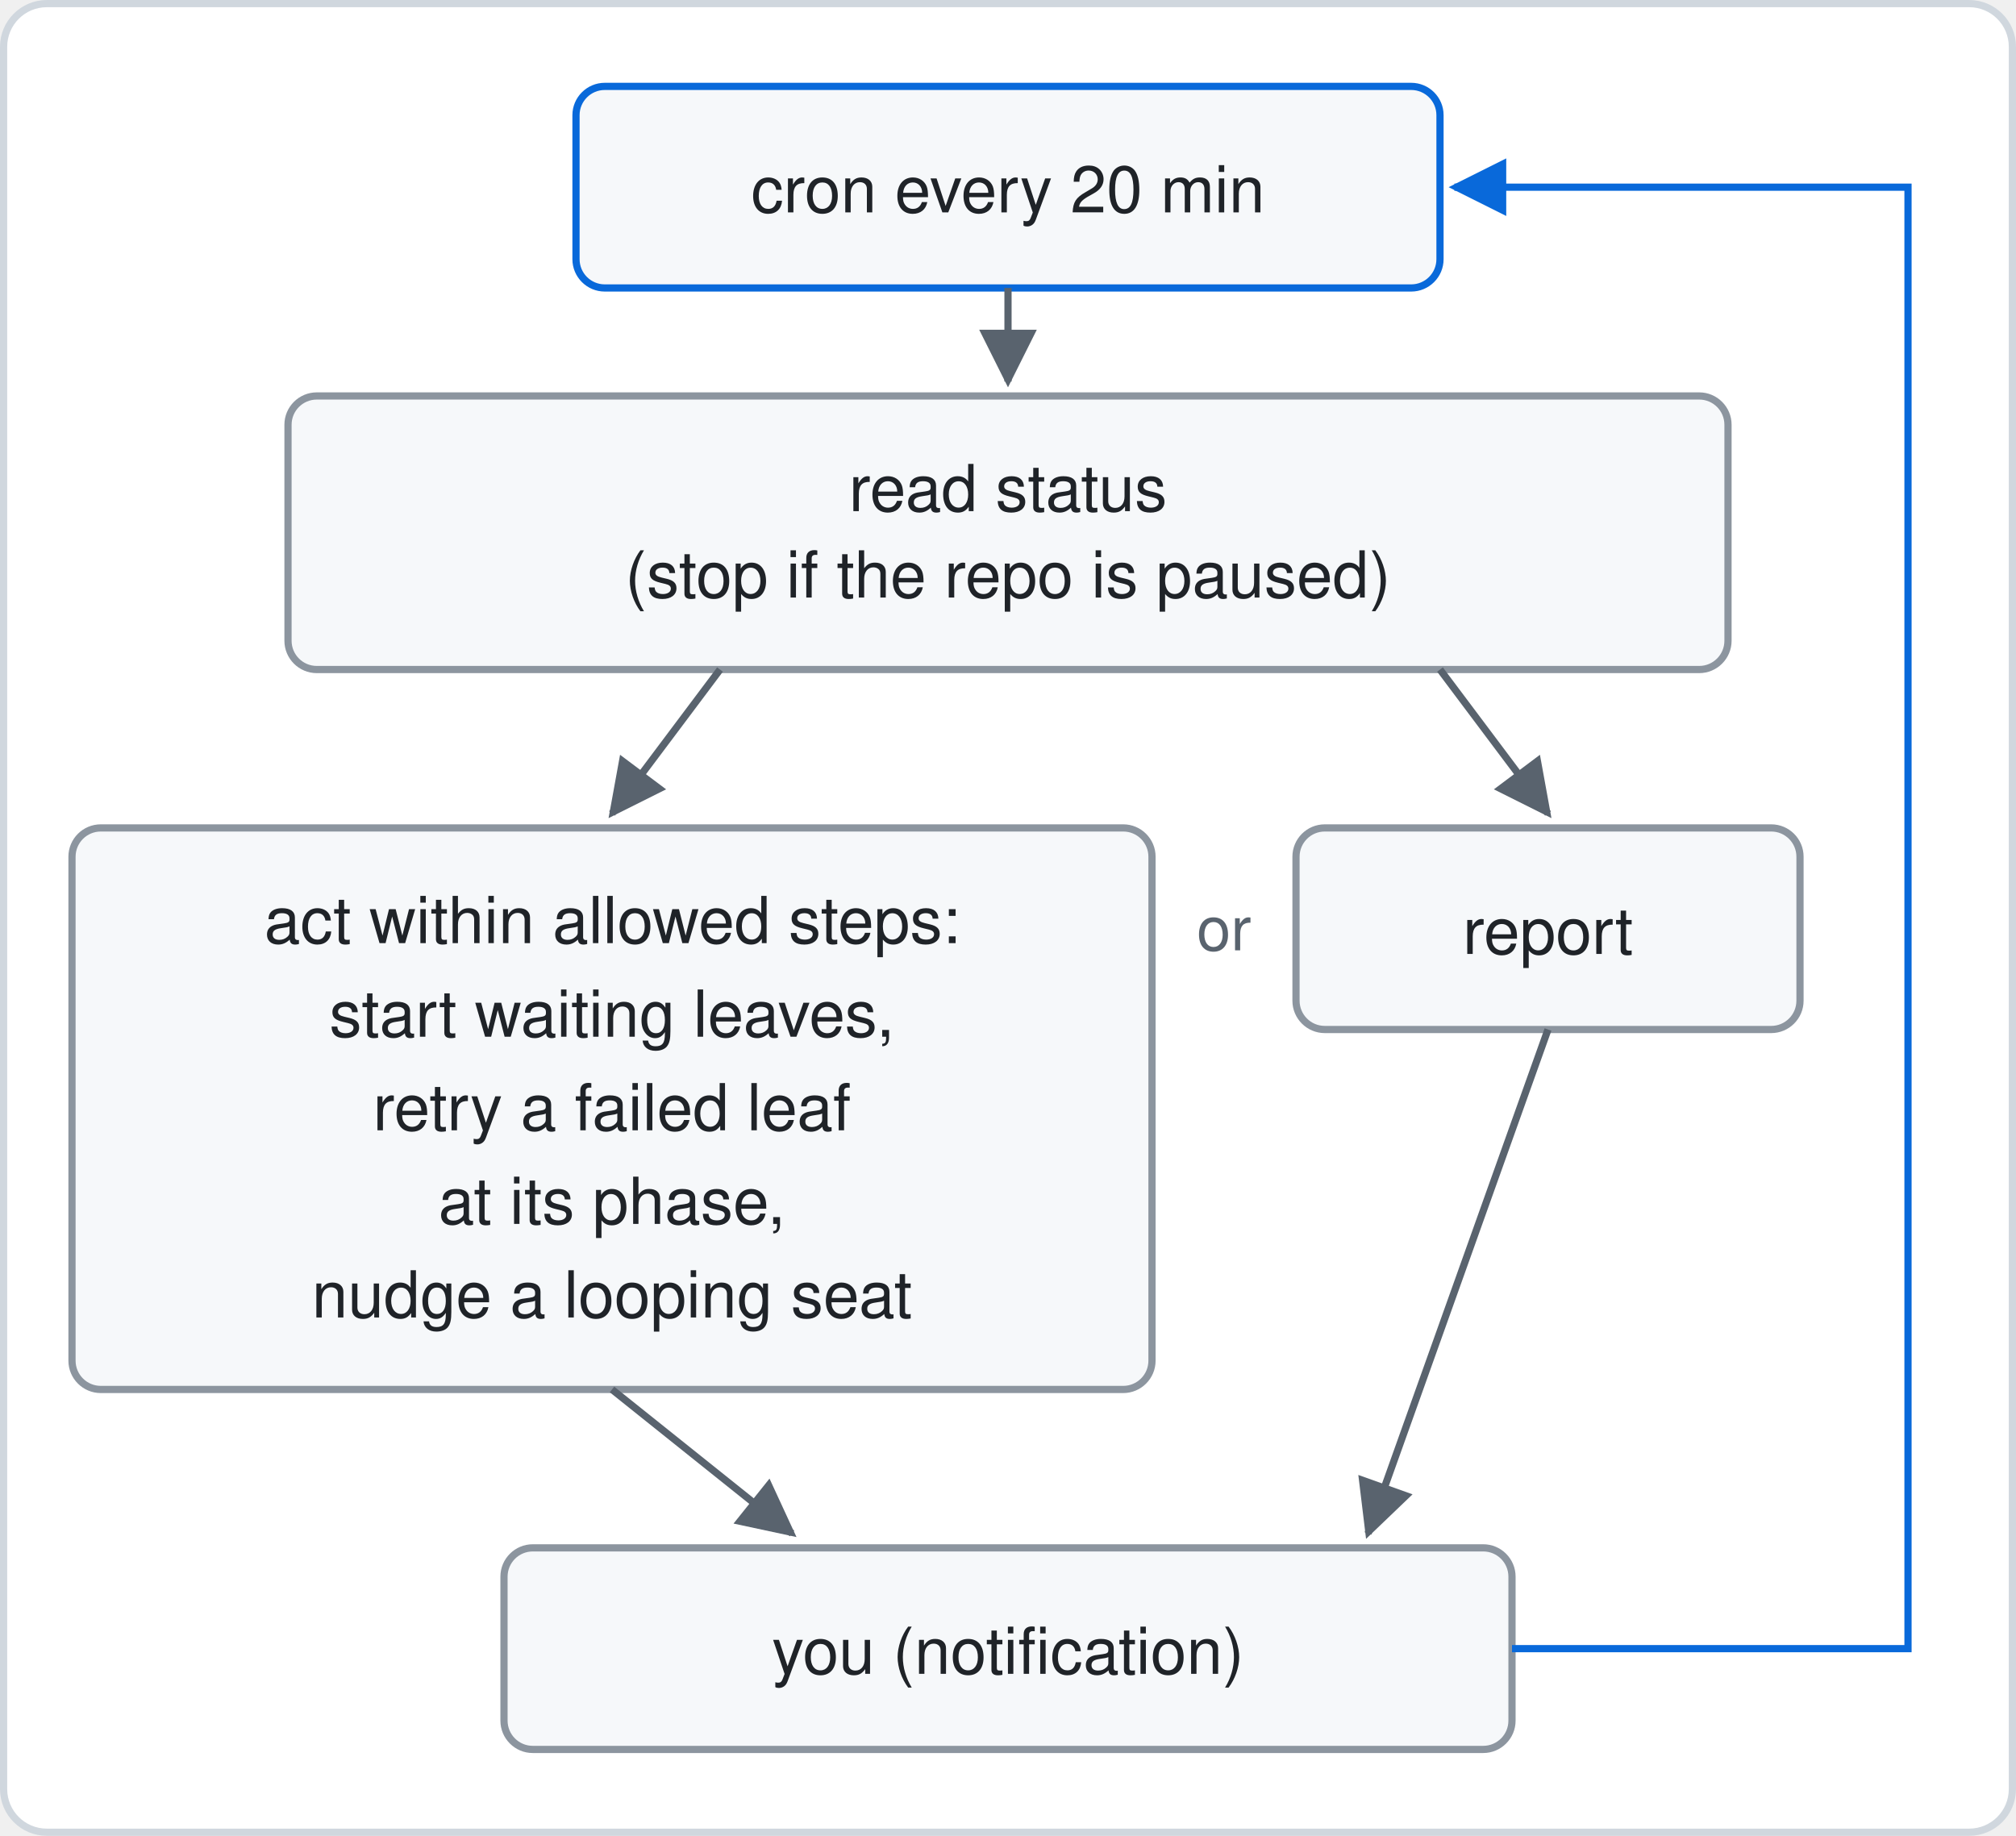
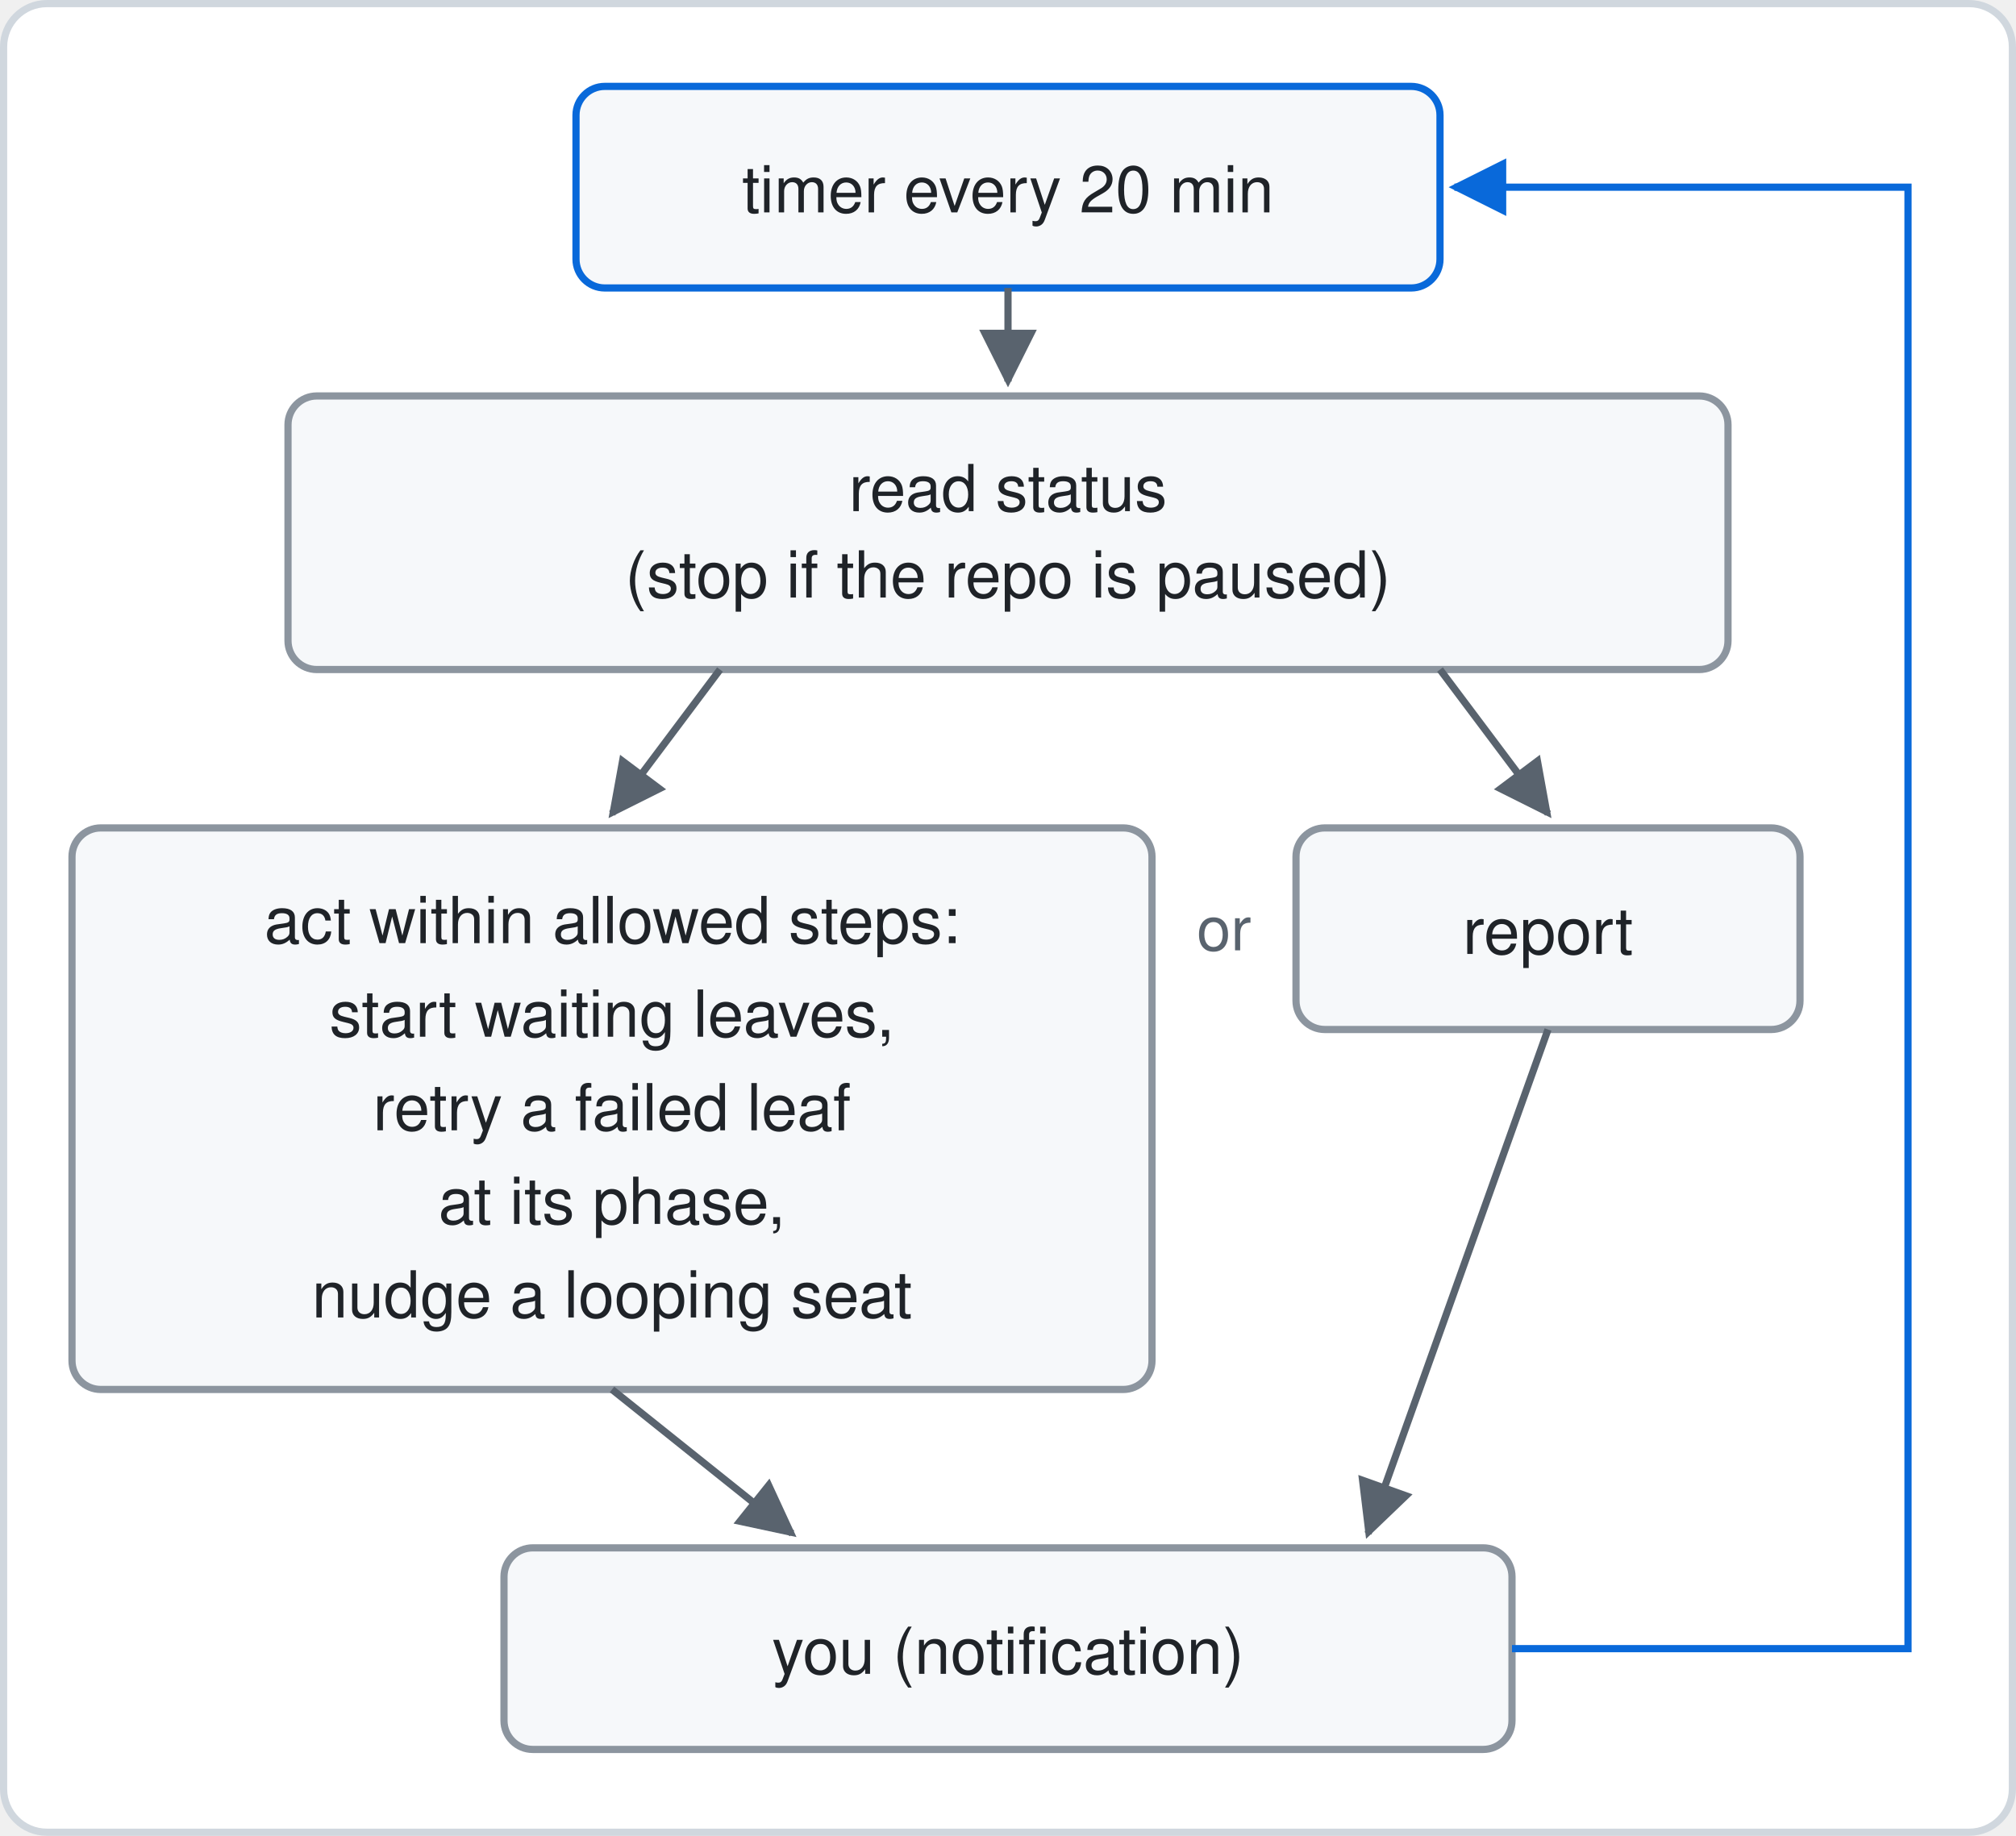
<svg xmlns="http://www.w3.org/2000/svg" viewBox="0 0 560 510" width="560" height="510" role="img">
  <style>
    text { font-family: system-ui, -apple-system, "Segoe UI", Helvetica, Arial, sans-serif; font-size: 18px; fill: #1f2328; text-anchor: middle; }
    .muted { fill: #59636e; font-size: 17px; }
    .node { fill: #f6f8fa; stroke: #8c959f; stroke-width: 2; }
    .edge { stroke: #59636e; stroke-width: 2; fill: none; }
    .back { stroke: #0969da; stroke-width: 2; fill: none; }
  </style>
  <defs>
    <marker id="arrow" viewBox="0 0 10 10" refX="9" refY="5" markerWidth="8" markerHeight="8" orient="auto-start-reverse">
      <path d="M0 0 L10 5 L0 10 z" fill="#59636e" />
    </marker>
    <marker id="arrow-accent" viewBox="0 0 10 10" refX="9" refY="5" markerWidth="8" markerHeight="8" orient="auto-start-reverse">
      <path d="M0 0 L10 5 L0 10 z" fill="#0969da" />
    </marker>
  </defs>
  <rect x="1" y="1" width="558" height="508" rx="12" fill="#ffffff" stroke="#d0d7de" stroke-width="2" />
  <rect class="node" x="160" y="24" width="240" height="56" rx="8" style="stroke: #0969da;" />
-   <text x="280" y="59">cron every 20 min</text>
+   <text x="280" y="59">timer every 20 min</text>
  <line class="edge" x1="280" y1="80" x2="280" y2="106" marker-end="url(#arrow)" />
  <rect class="node" x="80" y="110" width="400" height="76" rx="8" />
  <text x="280" y="142">read status</text>
  <text x="280" y="166">(stop if the repo is paused)</text>
  <line class="edge" x1="200" y1="186" x2="170" y2="226" marker-end="url(#arrow)" />
  <line class="edge" x1="400" y1="186" x2="430" y2="226" marker-end="url(#arrow)" />
  <rect class="node" x="20" y="230" width="300" height="156" rx="8" />
  <text x="170" y="262">act within allowed steps:</text>
  <text x="170" y="288">start waiting leaves,</text>
  <text x="170" y="314">retry a failed leaf</text>
  <text x="170" y="340">at its phase,</text>
  <text x="170" y="366">nudge a looping seat</text>
  <text class="muted" x="340" y="264">or</text>
  <rect class="node" x="360" y="230" width="140" height="56" rx="8" />
  <text x="430" y="265">report</text>
  <line class="edge" x1="170" y1="386" x2="220" y2="426" marker-end="url(#arrow)" />
  <line class="edge" x1="430" y1="286" x2="380" y2="426" marker-end="url(#arrow)" />
  <rect class="node" x="140" y="430" width="280" height="56" rx="8" />
  <text x="280" y="465">you (notification)</text>
  <path class="back" d="M420 458 H530 V52 H404" marker-end="url(#arrow-accent)" />
</svg>
